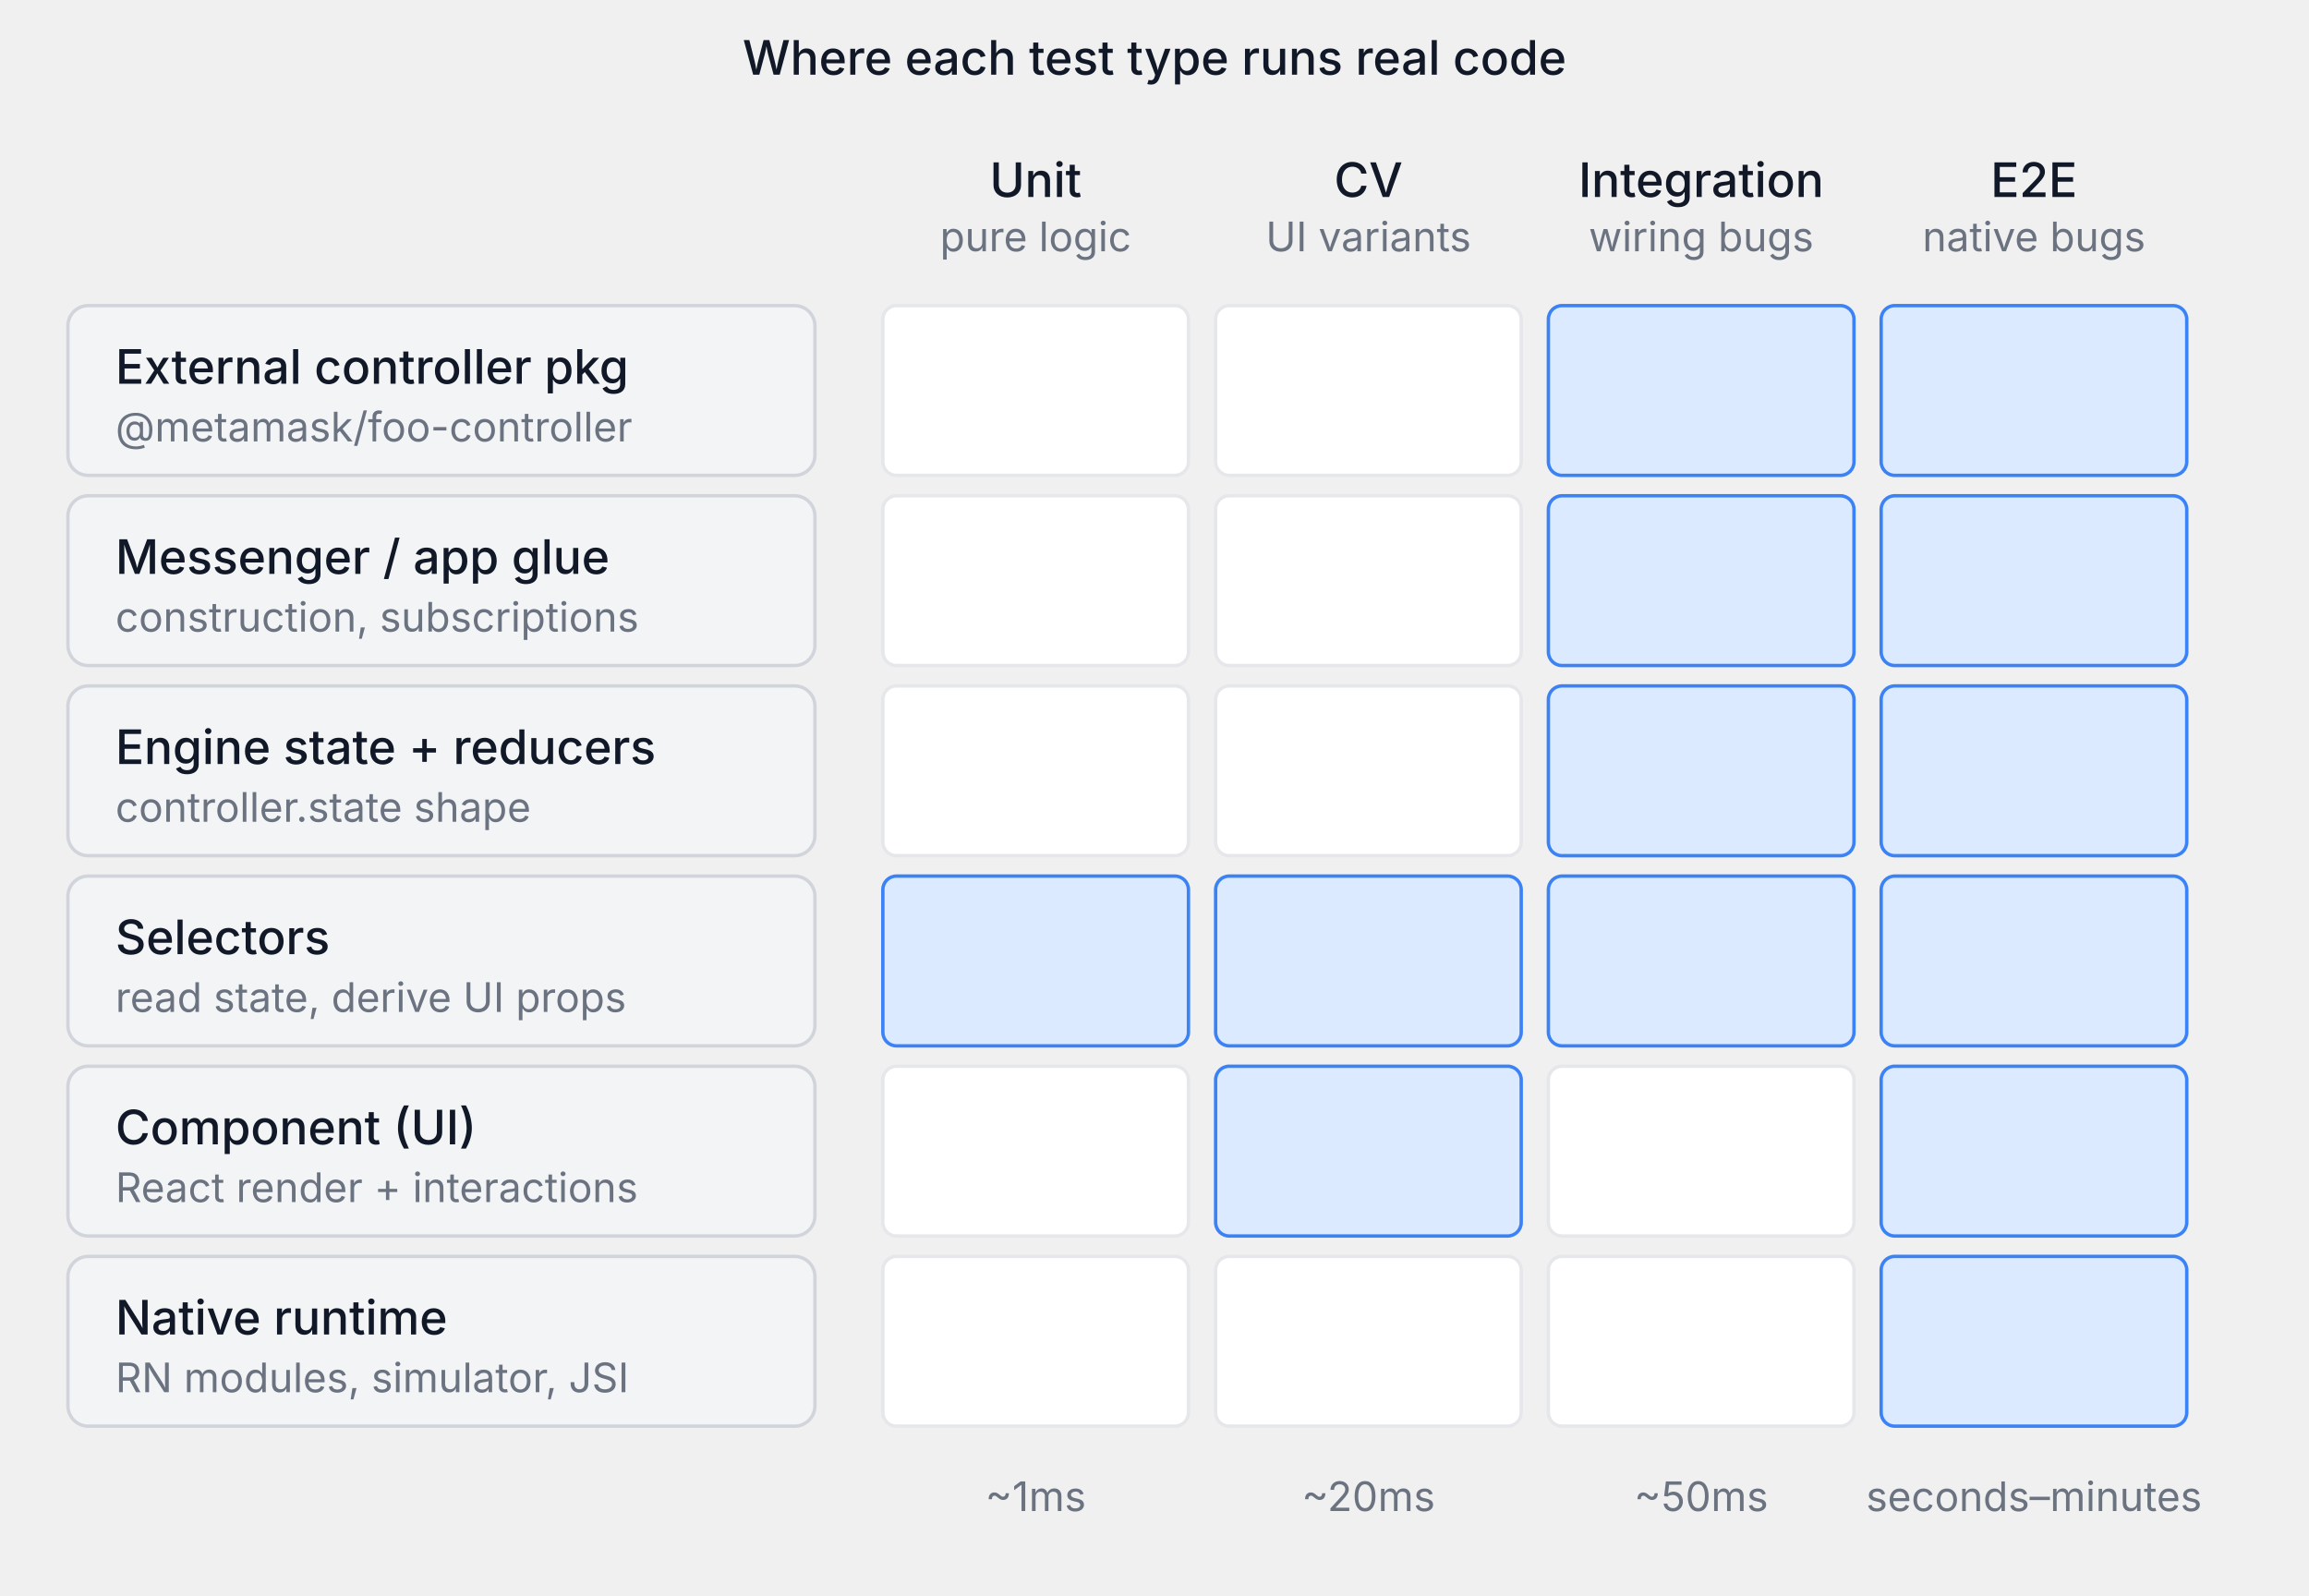
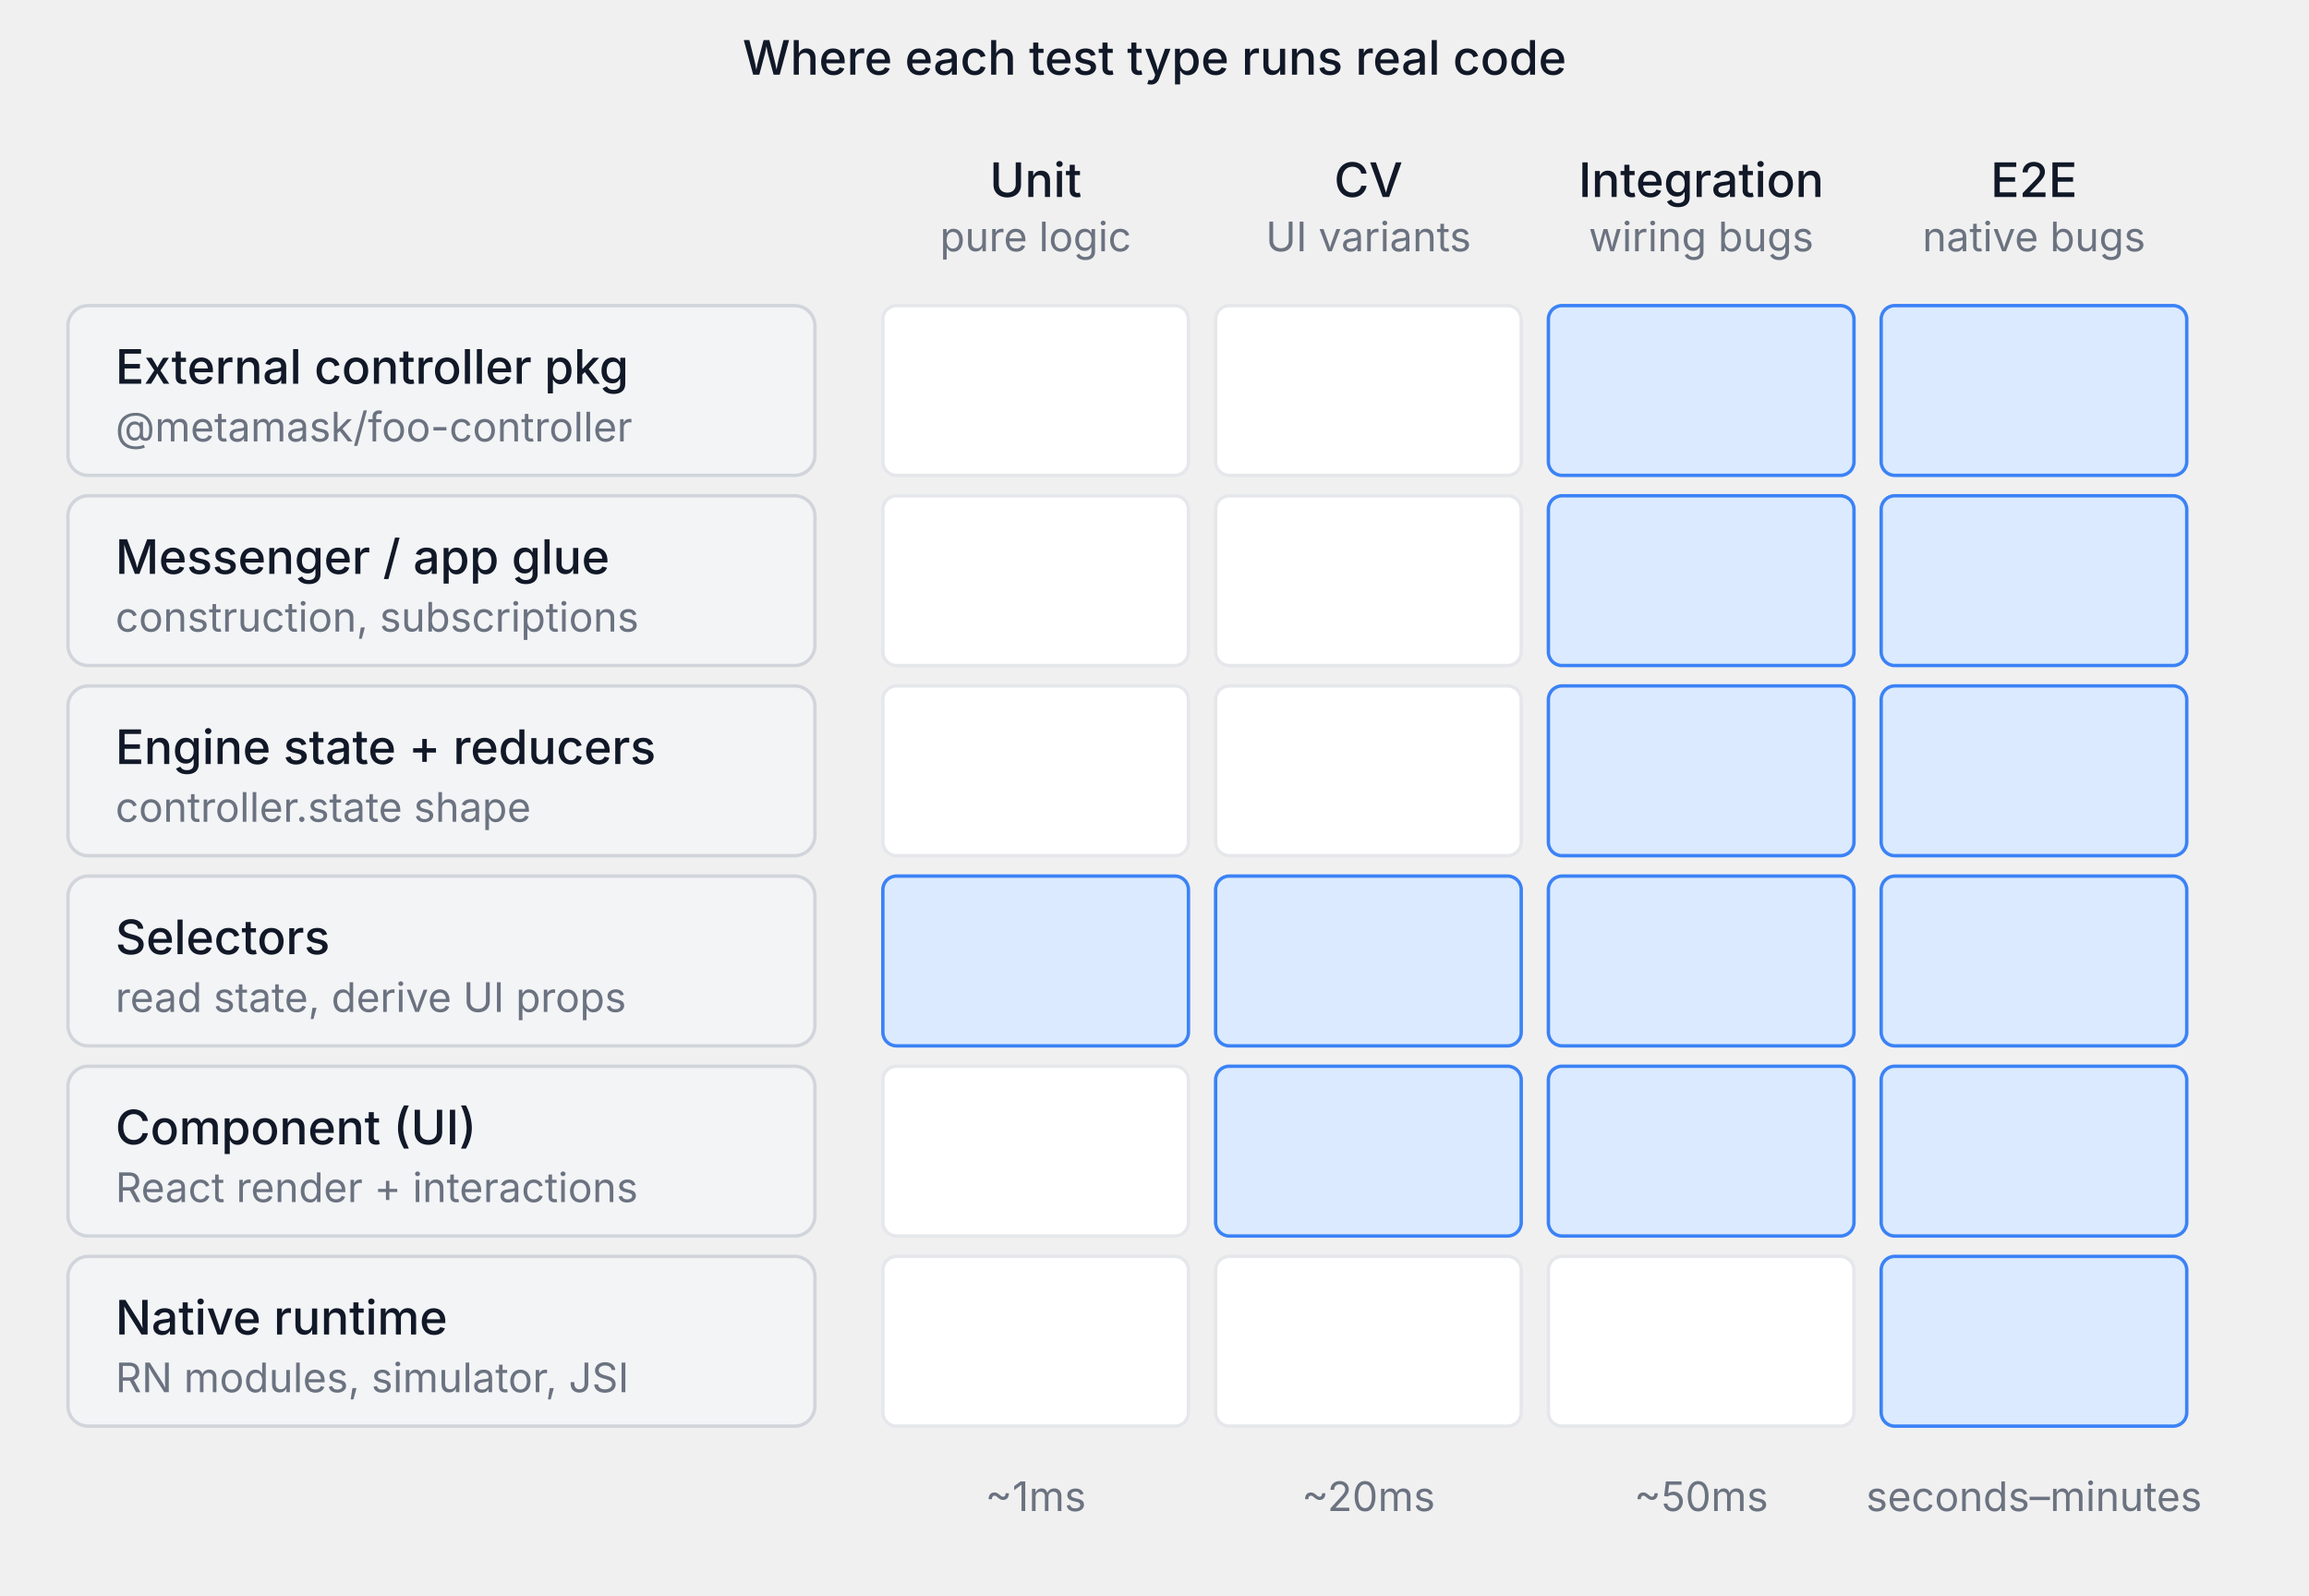
<svg xmlns="http://www.w3.org/2000/svg" width="100%" viewBox="0 0 680 470" role="img" font-family="-apple-system, BlinkMacSystemFont, Segoe UI, sans-serif">
  <text x="340" y="22" text-anchor="middle" font-size="14" font-weight="500" fill="#111827">Where each test type runs real code</text>
  <text x="305" y="58" text-anchor="middle" font-size="14" font-weight="500" fill="#111827">Unit</text>
  <text x="305" y="74" text-anchor="middle" font-size="12" fill="#6b7280">pure logic</text>
  <text x="403" y="58" text-anchor="middle" font-size="14" font-weight="500" fill="#111827">CV</text>
  <text x="403" y="74" text-anchor="middle" font-size="12" fill="#6b7280">UI variants</text>
  <text x="501" y="58" text-anchor="middle" font-size="14" font-weight="500" fill="#111827">Integration</text>
  <text x="501" y="74" text-anchor="middle" font-size="12" fill="#6b7280">wiring bugs</text>
  <text x="599" y="58" text-anchor="middle" font-size="14" font-weight="500" fill="#111827">E2E</text>
  <text x="599" y="74" text-anchor="middle" font-size="12" fill="#6b7280">native bugs</text>
  <rect x="20" y="90" width="220" height="50" rx="6" fill="#f3f4f6" stroke="#d1d5db" />
  <text x="34" y="113" font-size="14" font-weight="500" fill="#111827">External controller pkg</text>
  <text x="34" y="130" font-size="12" fill="#6b7280">@metamask/foo-controller</text>
  <rect x="260" y="90" width="90" height="50" rx="4" fill="#ffffff" stroke="#e5e7eb" />
  <rect x="358" y="90" width="90" height="50" rx="4" fill="#ffffff" stroke="#e5e7eb" />
  <rect x="456" y="90" width="90" height="50" rx="4" fill="#dbeafe" stroke="#3b82f6" />
  <rect x="554" y="90" width="90" height="50" rx="4" fill="#dbeafe" stroke="#3b82f6" />
  <rect x="20" y="146" width="220" height="50" rx="6" fill="#f3f4f6" stroke="#d1d5db" />
  <text x="34" y="169" font-size="14" font-weight="500" fill="#111827">Messenger / app glue</text>
  <text x="34" y="186" font-size="12" fill="#6b7280">construction, subscriptions</text>
  <rect x="260" y="146" width="90" height="50" rx="4" fill="#ffffff" stroke="#e5e7eb" />
  <rect x="358" y="146" width="90" height="50" rx="4" fill="#ffffff" stroke="#e5e7eb" />
  <rect x="456" y="146" width="90" height="50" rx="4" fill="#dbeafe" stroke="#3b82f6" />
  <rect x="554" y="146" width="90" height="50" rx="4" fill="#dbeafe" stroke="#3b82f6" />
  <rect x="20" y="202" width="220" height="50" rx="6" fill="#f3f4f6" stroke="#d1d5db" />
  <text x="34" y="225" font-size="14" font-weight="500" fill="#111827">Engine state + reducers</text>
  <text x="34" y="242" font-size="12" fill="#6b7280">controller.state shape</text>
  <rect x="260" y="202" width="90" height="50" rx="4" fill="#ffffff" stroke="#e5e7eb" />
  <rect x="358" y="202" width="90" height="50" rx="4" fill="#ffffff" stroke="#e5e7eb" />
  <rect x="456" y="202" width="90" height="50" rx="4" fill="#dbeafe" stroke="#3b82f6" />
  <rect x="554" y="202" width="90" height="50" rx="4" fill="#dbeafe" stroke="#3b82f6" />
  <rect x="20" y="258" width="220" height="50" rx="6" fill="#f3f4f6" stroke="#d1d5db" />
  <text x="34" y="281" font-size="14" font-weight="500" fill="#111827">Selectors</text>
  <text x="34" y="298" font-size="12" fill="#6b7280">read state, derive UI props</text>
  <rect x="260" y="258" width="90" height="50" rx="4" fill="#dbeafe" stroke="#3b82f6" />
  <rect x="358" y="258" width="90" height="50" rx="4" fill="#dbeafe" stroke="#3b82f6" />
  <rect x="456" y="258" width="90" height="50" rx="4" fill="#dbeafe" stroke="#3b82f6" />
  <rect x="554" y="258" width="90" height="50" rx="4" fill="#dbeafe" stroke="#3b82f6" />
  <rect x="20" y="314" width="220" height="50" rx="6" fill="#f3f4f6" stroke="#d1d5db" />
  <text x="34" y="337" font-size="14" font-weight="500" fill="#111827">Component (UI)</text>
  <text x="34" y="354" font-size="12" fill="#6b7280">React render + interactions</text>
  <rect x="260" y="314" width="90" height="50" rx="4" fill="#ffffff" stroke="#e5e7eb" />
  <rect x="358" y="314" width="90" height="50" rx="4" fill="#dbeafe" stroke="#3b82f6" />
-   <rect x="456" y="314" width="90" height="50" rx="4" fill="#ffffff" stroke="#e5e7eb" />
+   <rect x="456" y="314" width="90" height="50" rx="4" fill="#dbeafe" stroke="#3b82f6" />
  <rect x="554" y="314" width="90" height="50" rx="4" fill="#dbeafe" stroke="#3b82f6" />
  <rect x="20" y="370" width="220" height="50" rx="6" fill="#f3f4f6" stroke="#d1d5db" />
  <text x="34" y="393" font-size="14" font-weight="500" fill="#111827">Native runtime</text>
  <text x="34" y="410" font-size="12" fill="#6b7280">RN modules, simulator, JSI</text>
  <rect x="260" y="370" width="90" height="50" rx="4" fill="#ffffff" stroke="#e5e7eb" />
  <rect x="358" y="370" width="90" height="50" rx="4" fill="#ffffff" stroke="#e5e7eb" />
  <rect x="456" y="370" width="90" height="50" rx="4" fill="#ffffff" stroke="#e5e7eb" />
  <rect x="554" y="370" width="90" height="50" rx="4" fill="#dbeafe" stroke="#3b82f6" />
  <text x="305" y="445" text-anchor="middle" font-size="12" fill="#6b7280">~1ms</text>
  <text x="403" y="445" text-anchor="middle" font-size="12" fill="#6b7280">~20ms</text>
  <text x="501" y="445" text-anchor="middle" font-size="12" fill="#6b7280">~50ms</text>
  <text x="599" y="445" text-anchor="middle" font-size="12" fill="#6b7280">seconds–minutes</text>
</svg>
